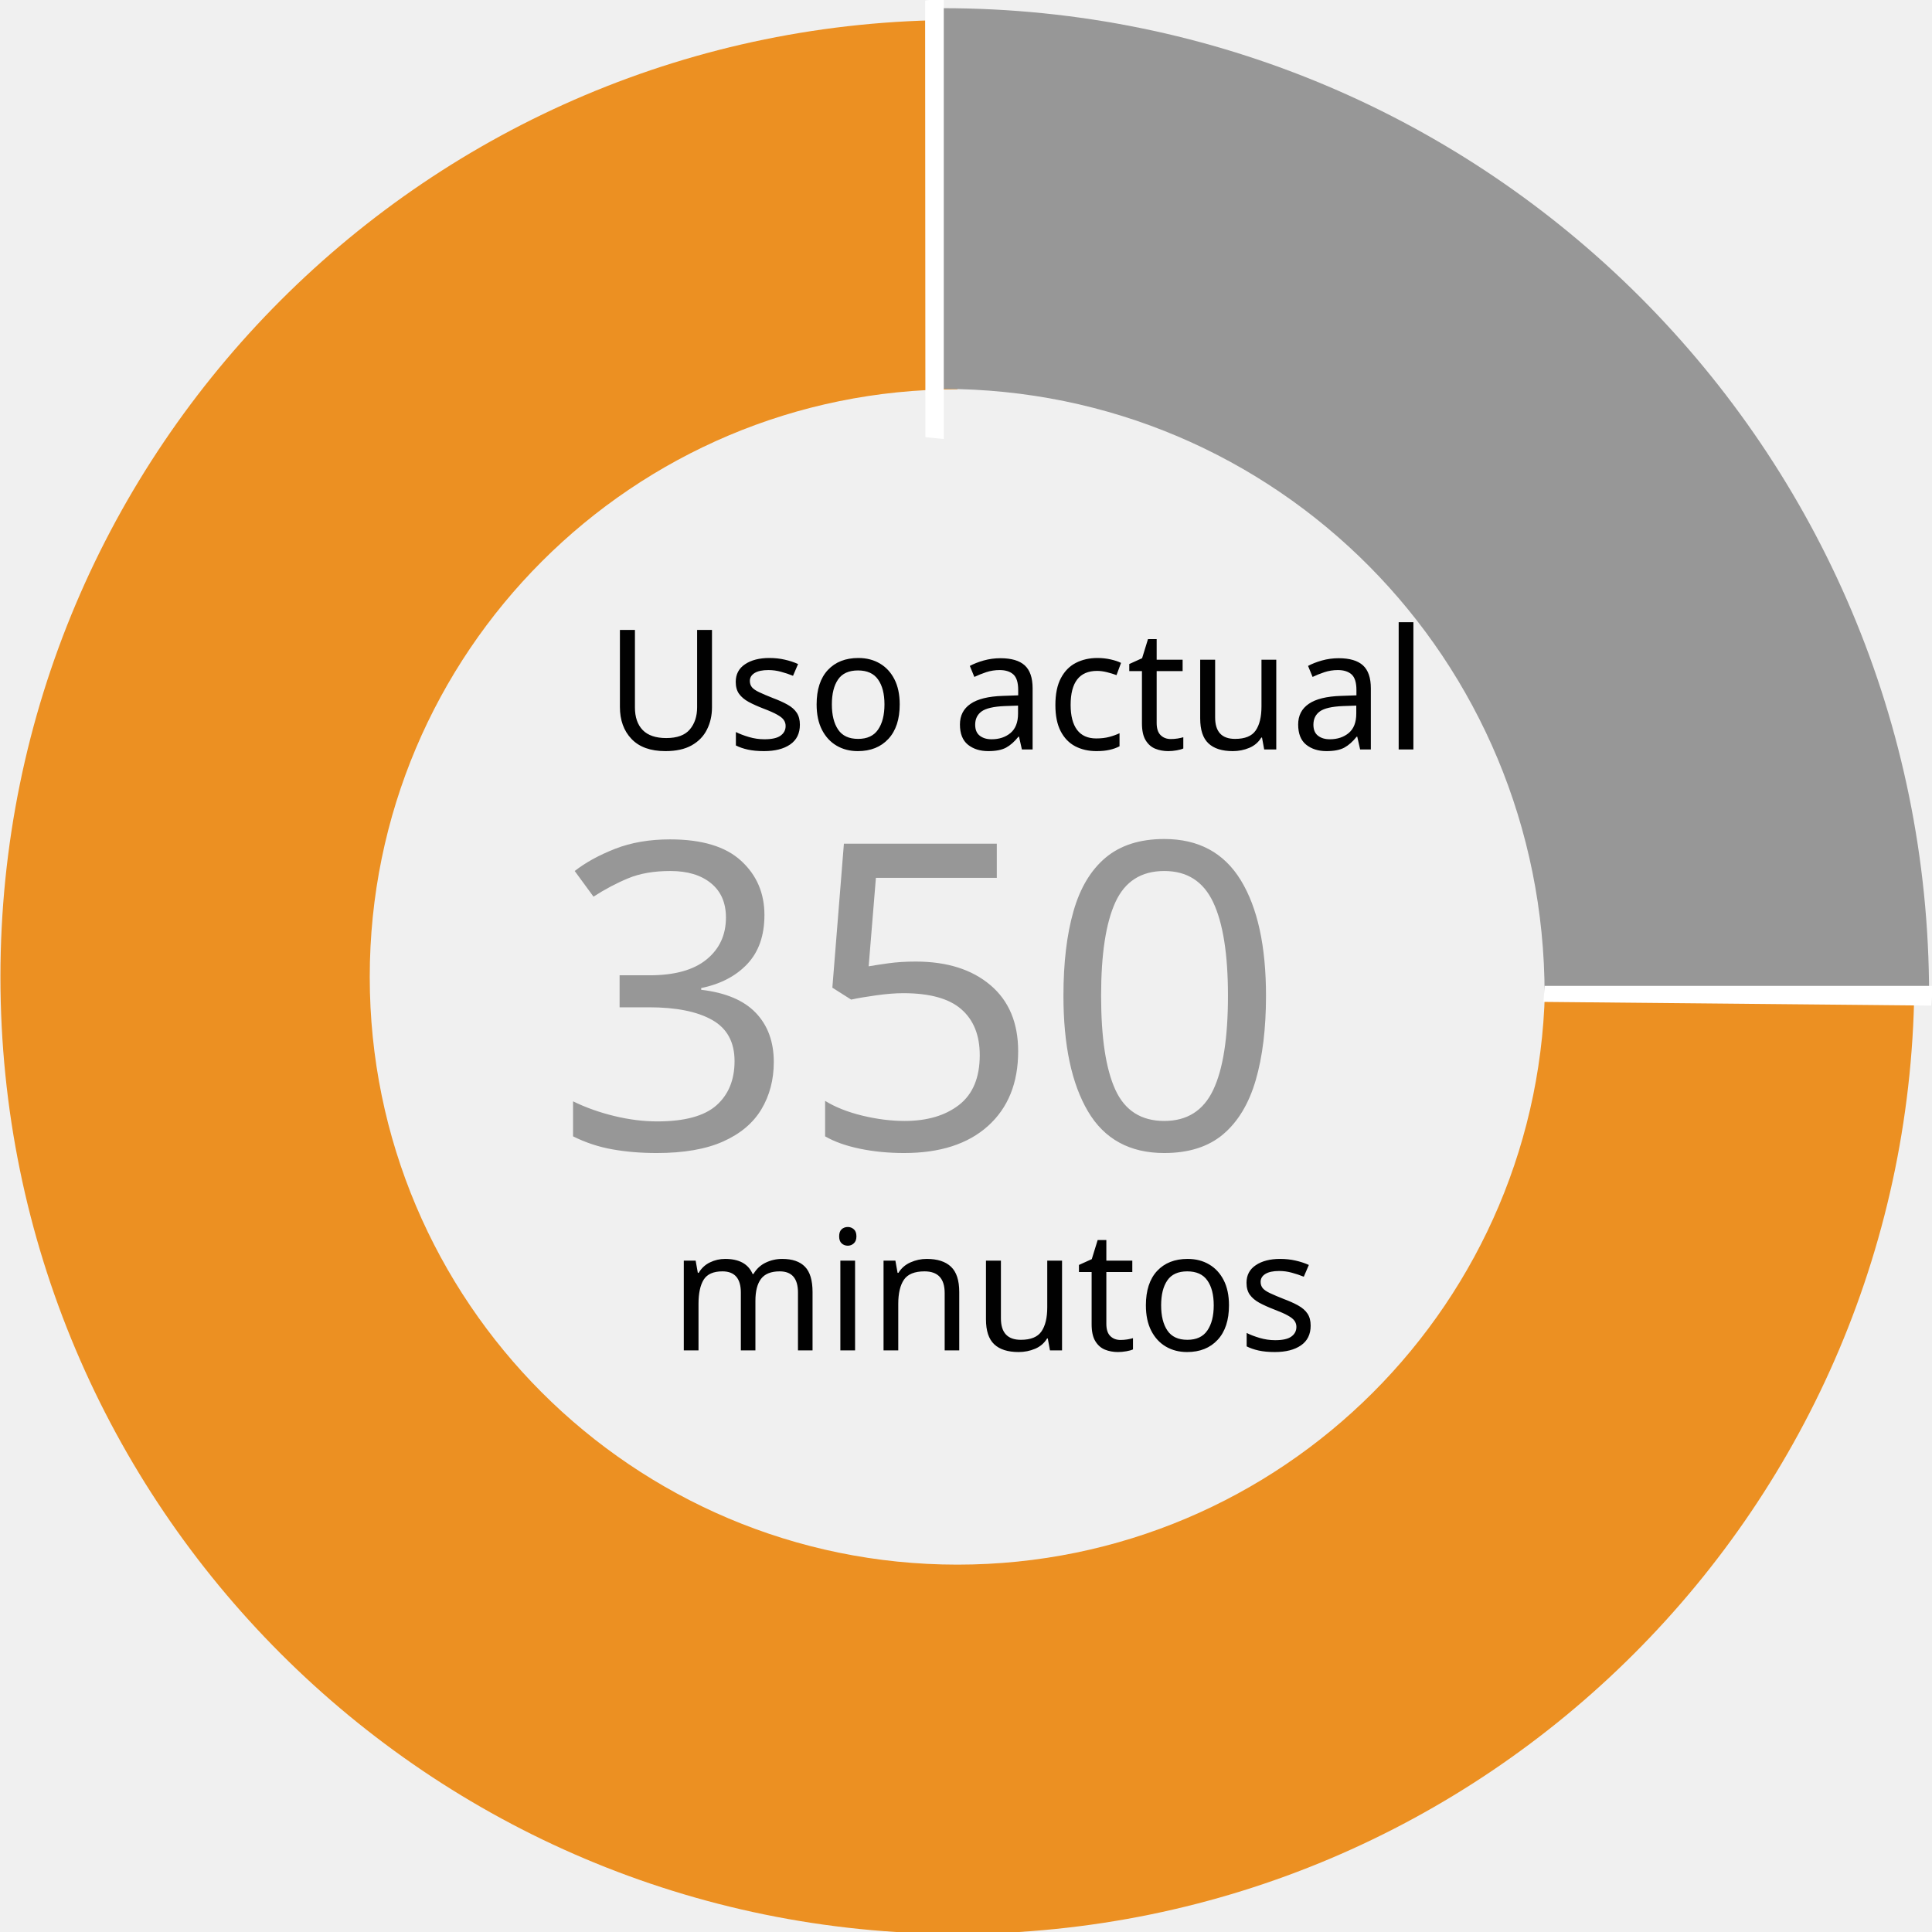
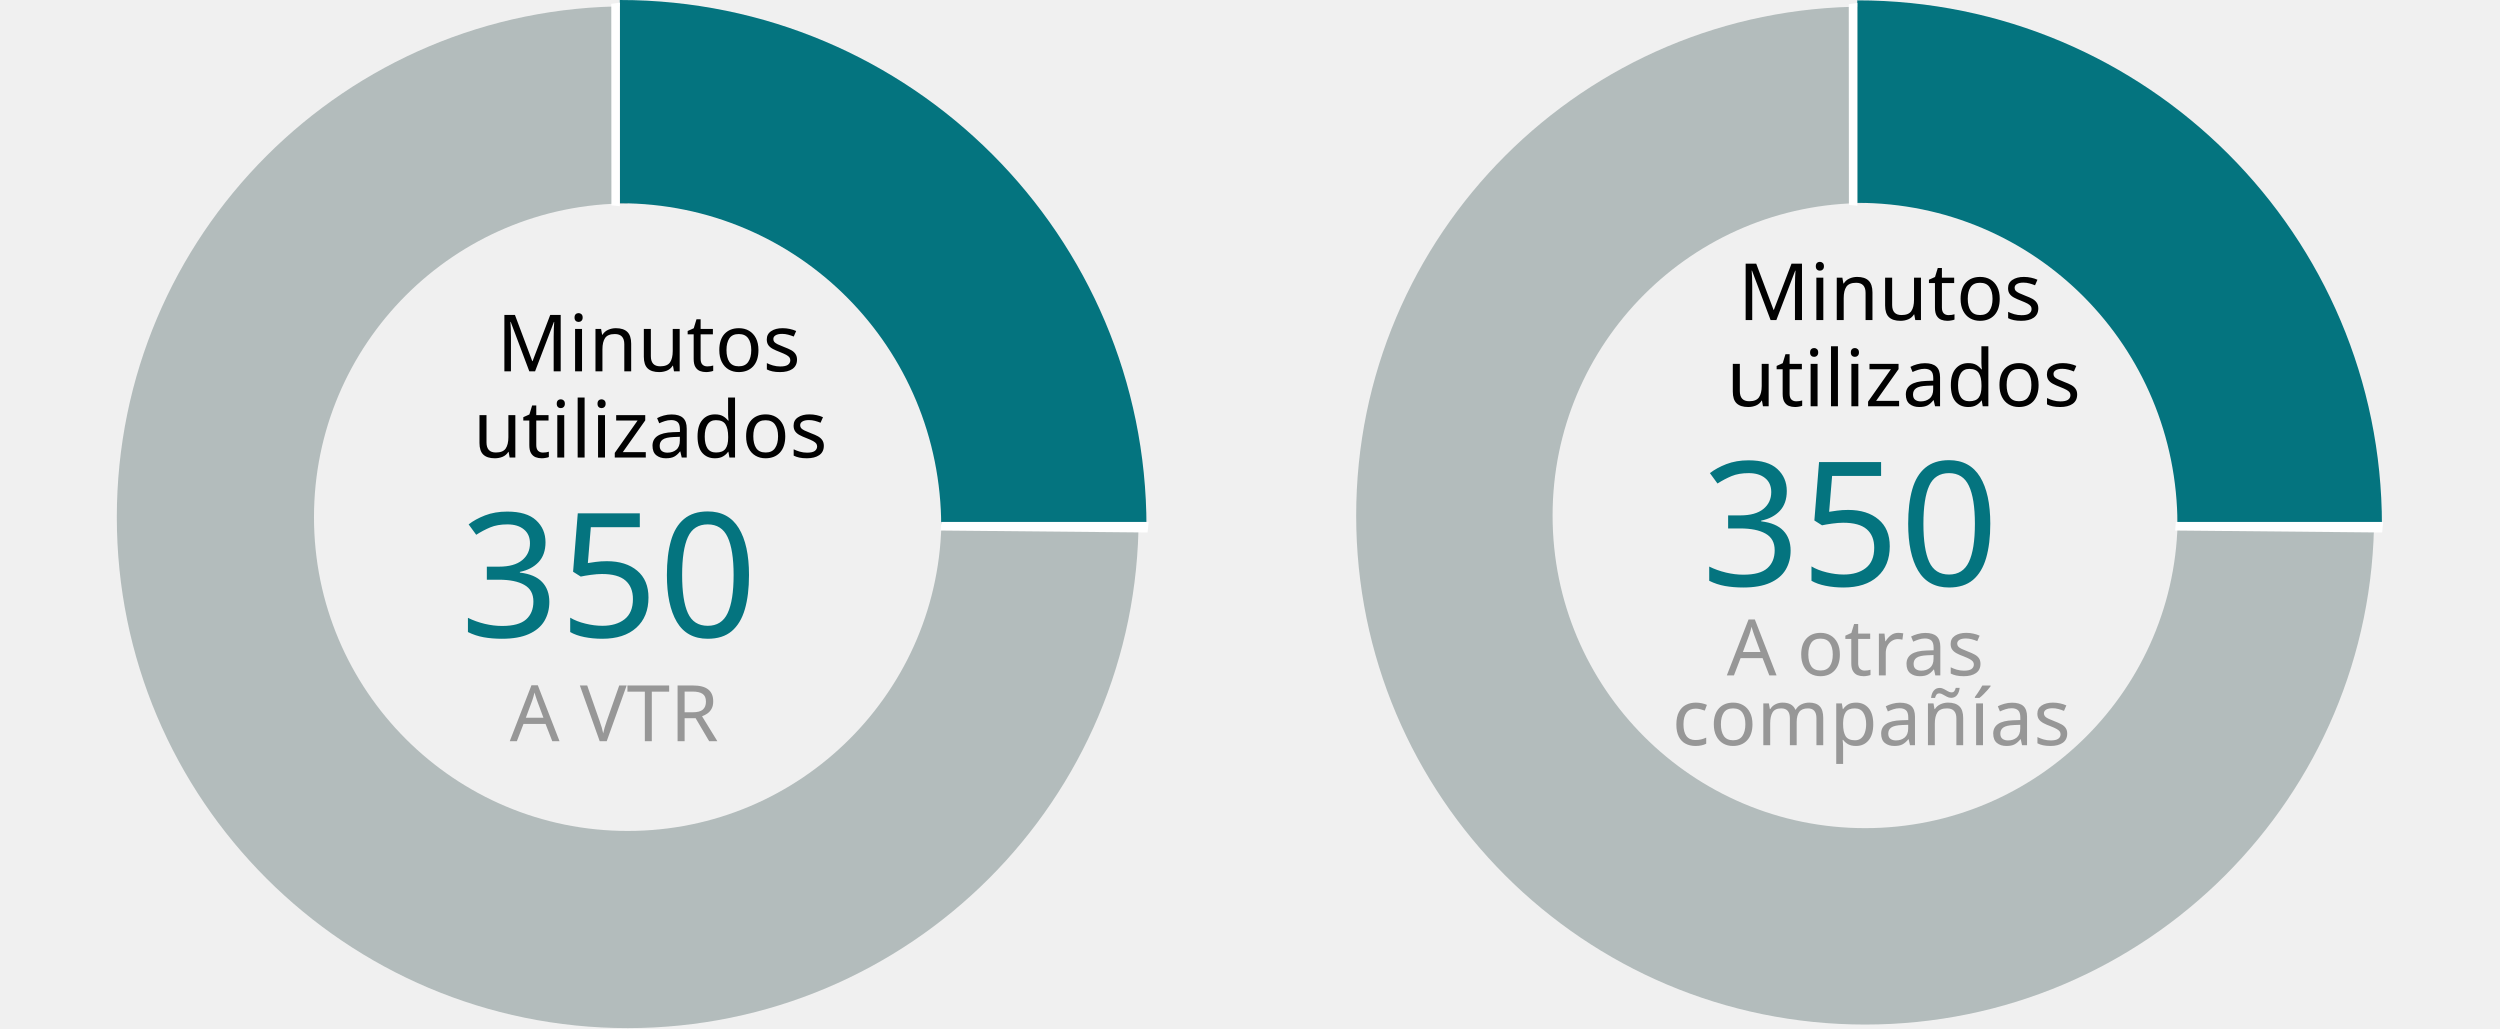
- <svg xmlns="http://www.w3.org/2000/svg" version="1.1" id="Layer_1" x="0px" y="0px" width="400px" height="400px" viewBox="0 0 400 400" style="enable-background:new 0 0 400 400;" xml:space="preserve">
-   <path style="fill:#EC9022;" d="M198.226,80.598c-67.202,0-121.675,54.475-121.675,121.672c0,67.199,54.473,121.671,121.675,121.671  c67.191,0,121.666-54.472,121.666-121.671h76.462c0,109.428-88.708,198.132-198.128,198.132  c-109.43,0-198.136-88.704-198.136-198.132C0.089,92.845,88.796,4.139,198.226,4.139V80.598z" />
-   <path style="fill:#979797;" d="M195.154,1.694c112.8,0,204.241,91.44,204.241,204.244l-79.602-0.077  c0-69.27-55.37-125.346-124.639-125.346V1.694z" />
-   <polygon style="fill:#FFFFFF;" points="400.227,204.115 319.793,204.115 319.56,207.431 399.822,208.2 " />
-   <polygon style="fill:#FFFFFF;" points="195.4,90.895 195.4,-0.43 191.536,0.117 191.595,90.511 " />
-   <rect x="101.684" y="129.411" style="fill:none;" width="197.105" height="161.979" />
-   <text transform="matrix(1 0 0 1 125.2212 155.1675)">
-     <tspan x="0" y="0" style="fill:#010101; font-family:'NeoSansStd-Light'; font-size:34.666;">Uso actual</tspan>
-     <tspan x="-10.562" y="82.663" style="fill:#979797; font-family:'NeoSansStd-Bold'; font-size:88.453;">350</tspan>
-     <tspan x="160.592" y="82.663" style="fill:#979797; font-family:'NeoSansStd-Regular'; font-size:88.453;"> </tspan>
-     <tspan x="13.398" y="124.414" style="fill:#010101; font-family:'NeoSansStd-Regular'; font-size:34.666;">minutos</tspan>
-   </text>
+ <svg xmlns="http://www.w3.org/2000/svg" version="1.1" id="Layer_1" x="0px" y="0px" width="500px" height="205.622px" viewBox="0 0 500 205.622" style="enable-background:new 0 0 500 205.622;" xml:space="preserve">
+   <g>
+     <g>
+       <rect x="308.61" y="52.27" style="fill:none;" width="130.406" height="75.806" />
+       <text transform="matrix(1 0 0 1 347.6006 64.0088)">
+         <tspan x="0" y="0" style="fill:#010101; font-family:'NeoSansStd-Light'; font-size:15.8;">Minutos</tspan>
+         <tspan x="-6.399" y="17.237" style="fill:#010101; font-family:'NeoSansStd-Light'; font-size:15.8;"> utilizados</tspan>
+         <tspan x="-7.321" y="53.147" style="fill:#04747F; font-family:'NeoSansStd-Bold'; font-size:34.661;">350 </tspan>
+       </text>
+       <g>
+         <path style="fill:#B3BCBC;" d="M373.029,40.609c-34.522,0-62.511,27.987-62.511,62.51c0,34.524,27.988,62.51,62.511,62.51     s62.51-27.985,62.51-62.51h39.283c0,56.22-45.574,101.793-101.793,101.793c-56.218,0-101.793-45.573-101.793-101.793     S316.812,1.327,373.029,1.327V40.609z" />
+         <path style="fill:#04747F;" d="M371.454,0.071c57.95,0,104.932,46.977,104.932,104.933l-40.896-0.041     c0-35.587-28.447-64.396-64.035-64.396V0.071z" />
+         <polygon style="fill:#FFFFFF;" points="371.469,41.151 371.469,0.594 369.755,0.836 369.78,40.979    " />
+         <polygon style="fill:#FFFFFF;" points="476.637,104.392 435.156,104.392 435.033,106.104 476.428,106.5    " />
+       </g>
+     </g>
+     <g>
+       <path style="fill:#B3BCBC;" d="M125.545,40.691c-34.657,0-62.747,28.094-62.747,62.75c0,34.655,28.09,62.747,62.747,62.747    c34.654,0,62.747-28.092,62.747-62.747h39.433c0,56.434-45.747,102.181-102.18,102.181c-56.432,0-102.182-45.747-102.182-102.181    S69.113,1.262,125.545,1.262V40.691z" />
+       <path style="fill:#04747F;" d="M123.962,0c58.173,0,105.333,47.157,105.333,105.333l-41.052-0.04    c0-35.725-28.556-64.644-64.281-64.644V0z" />
+       <polygon style="fill:#FFFFFF;" points="229.725,104.392 188.243,104.392 188.12,106.104 229.515,106.5   " />
+       <polygon style="fill:#FFFFFF;" points="123.979,41.237 123.979,0.525 122.256,0.77 122.282,41.065   " />
+     </g>
+     <rect x="75.682" y="62.523" style="fill:none;" width="99.751" height="101.118" />
+     <text transform="matrix(1 0 0 1 99.3447 74.2617)">
+       <tspan x="0" y="0" style="fill:#010101; font-family:'NeoSansStd-Light'; font-size:15.8;">Minutos</tspan>
+       <tspan x="-4.7" y="17.237" style="fill:#010101; font-family:'NeoSansStd-Light'; font-size:15.8;">utilizados</tspan>
+       <tspan x="-7.321" y="53.147" style="fill:#04747F; font-family:'NeoSansStd-Bold'; font-size:34.661;">350 </tspan>
+     </text>
+     <text transform="matrix(1 0 0 1 345.3623 135.085)">
+       <tspan x="0" y="0" style="fill:#979797; font-family:'NeoSansStd-Bold'; font-size:15.597;">A otras </tspan>
+       <tspan x="-10.949" y="13.955" style="fill:#979797; font-family:'NeoSansStd-Bold'; font-size:15.597;">compañías</tspan>
+     </text>
+     <text transform="matrix(1 0 0 1 101.9507 148.2363)" style="fill:#979797; font-family:'NeoSansStd-Bold'; font-size:15.597;">A VTR</text>
+   </g>
</svg>
